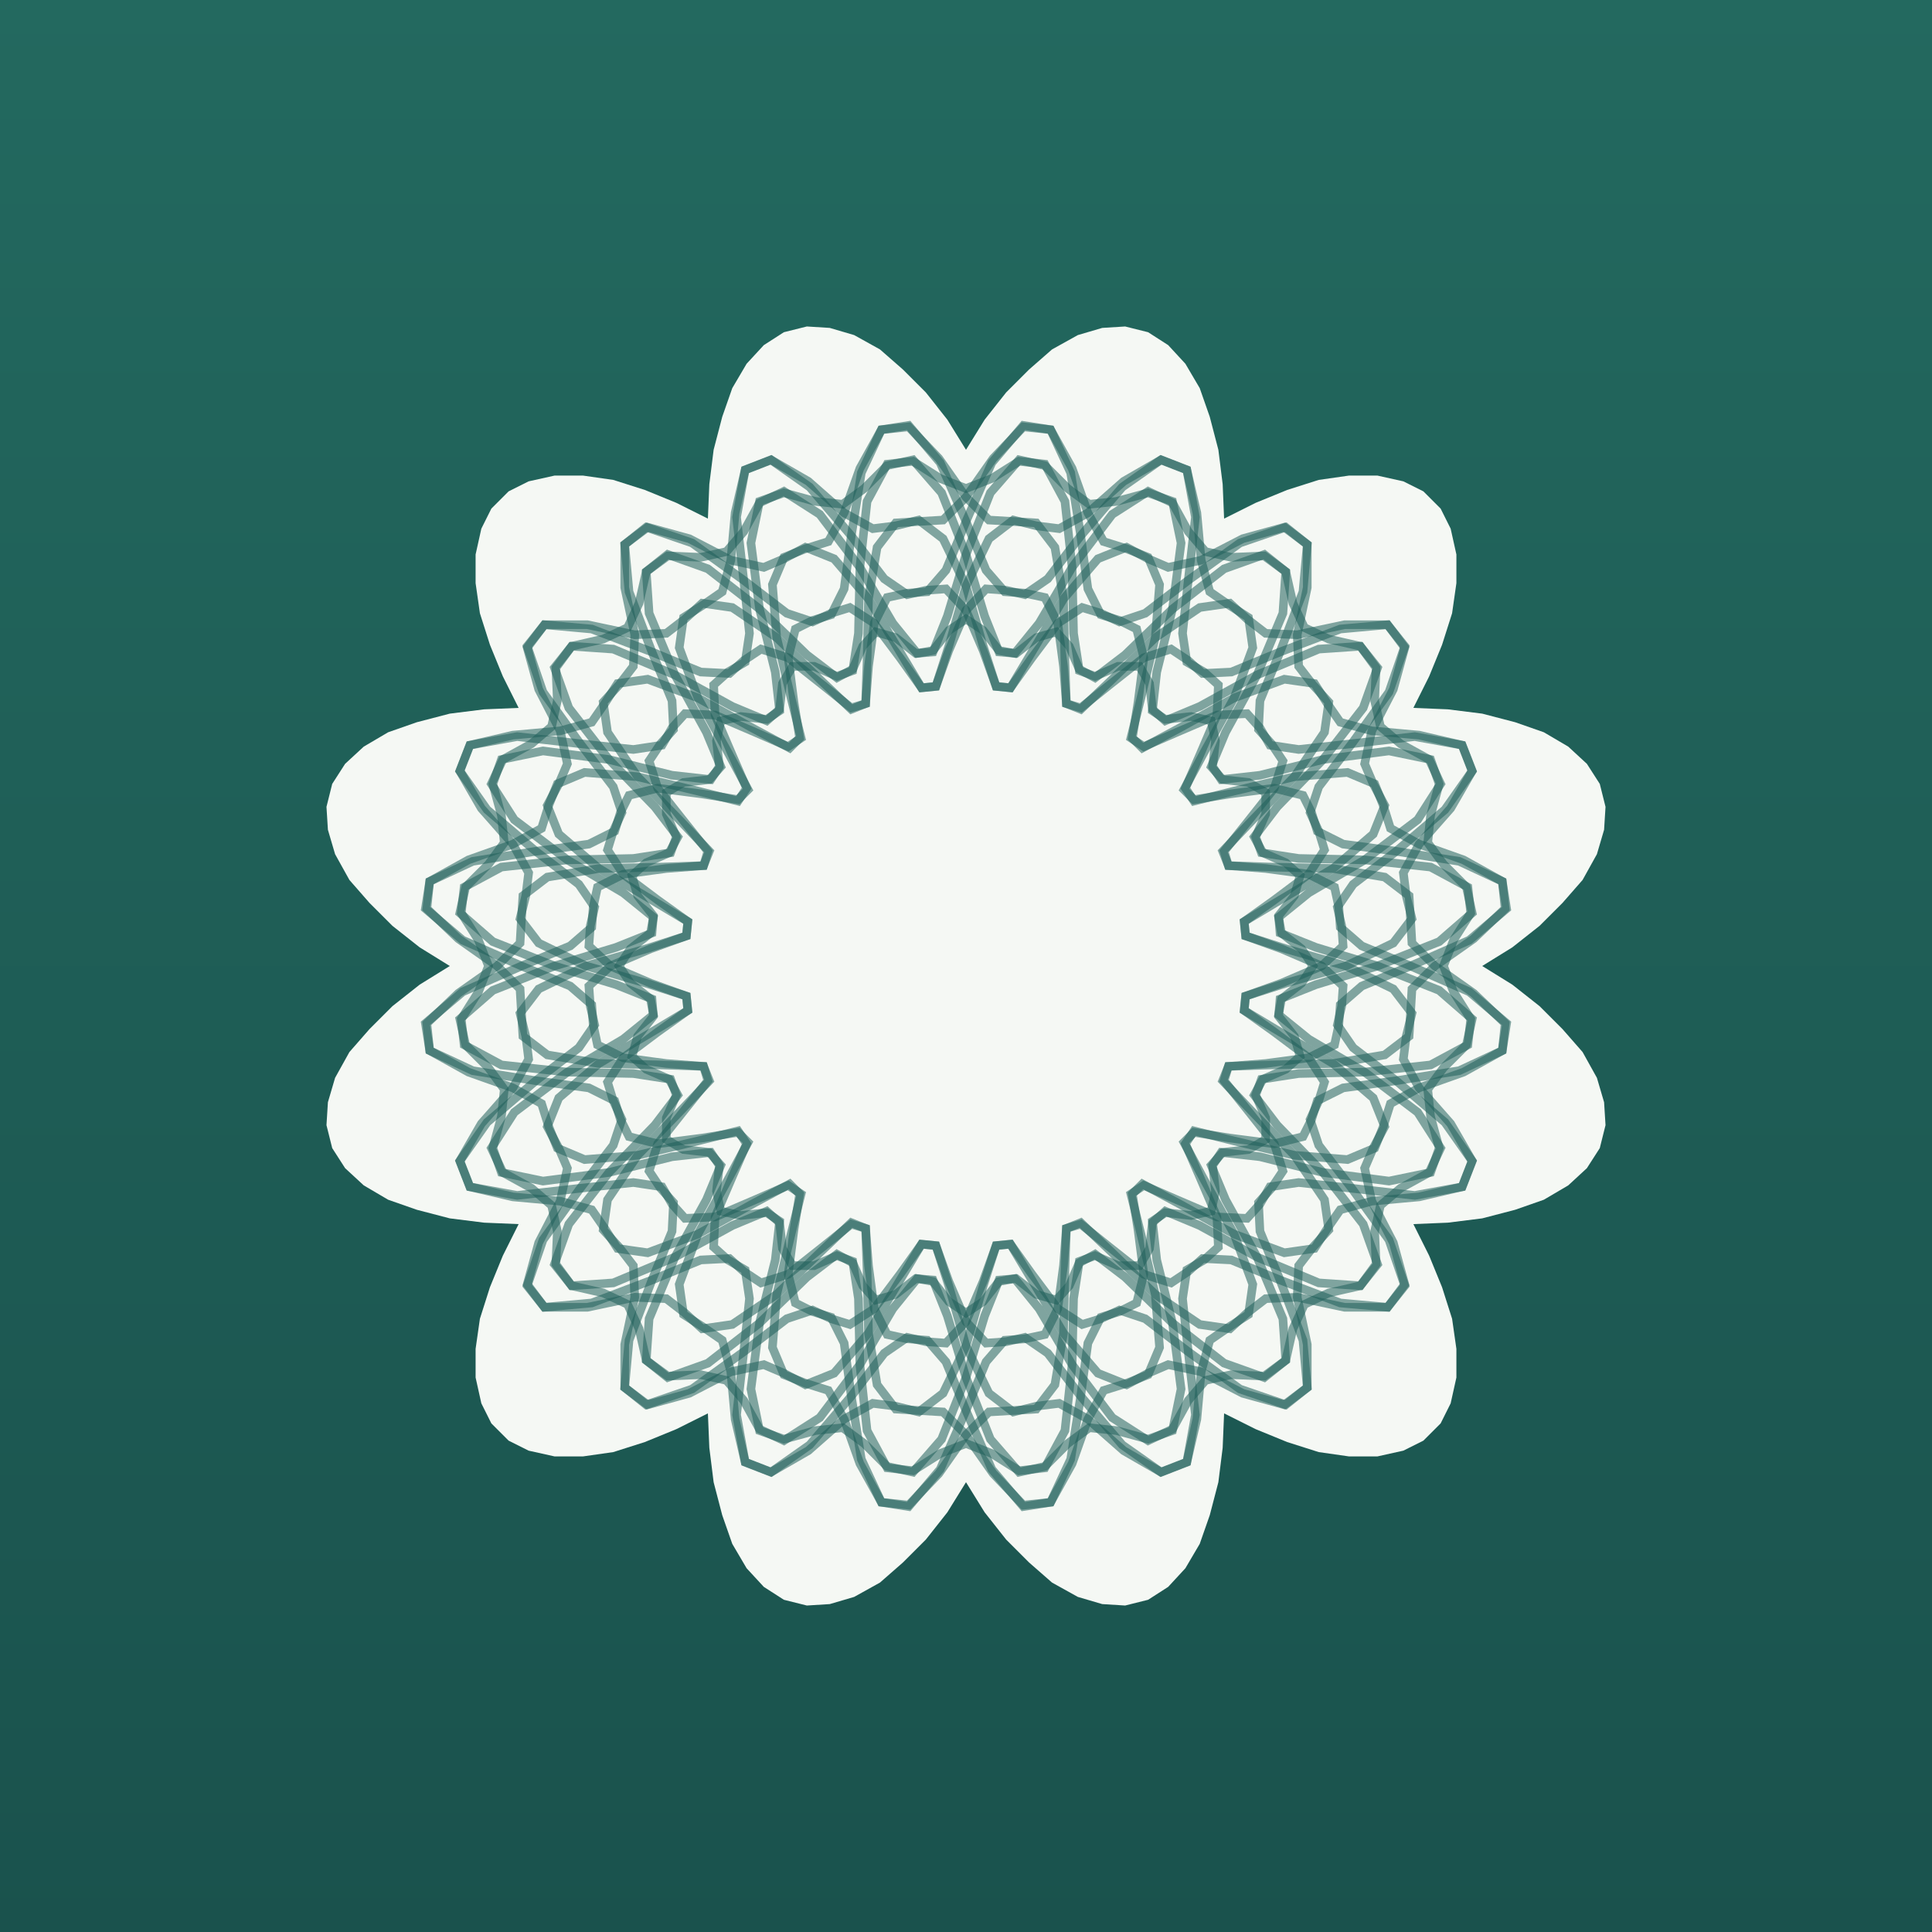
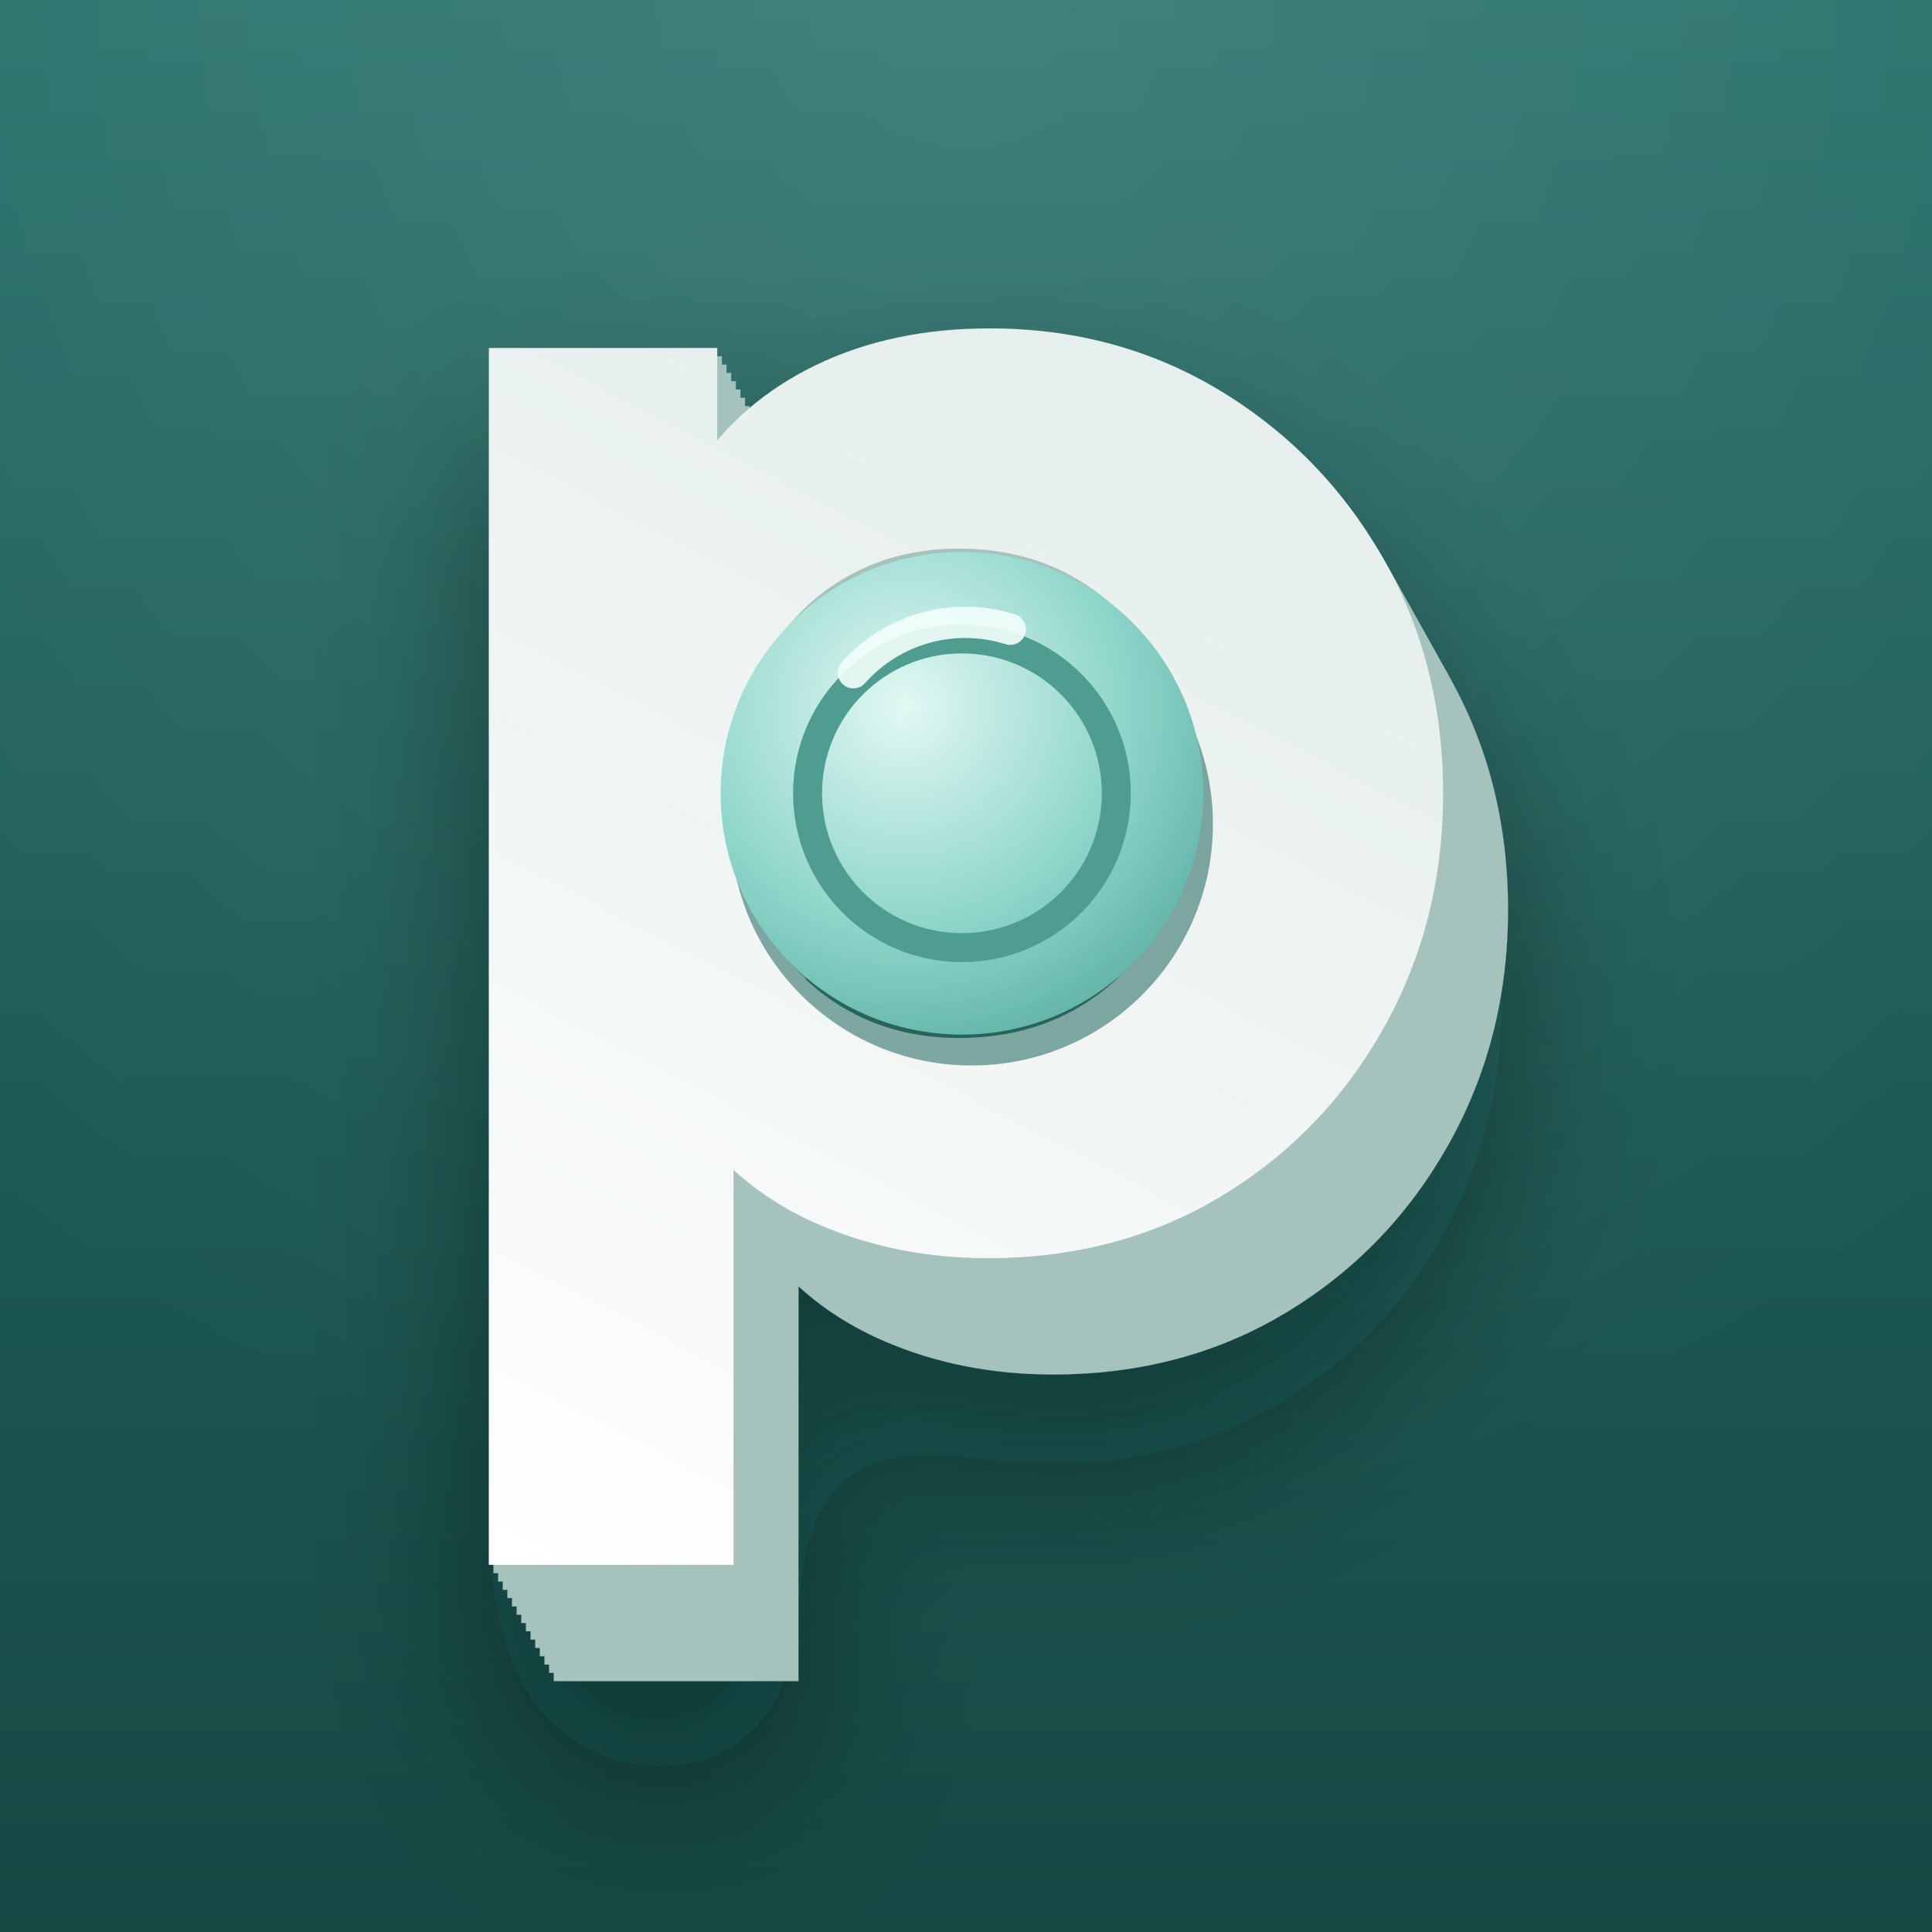
- <svg xmlns="http://www.w3.org/2000/svg" viewBox="0 0 512 512">
+ <svg xmlns="http://www.w3.org/2000/svg" viewBox="0 0 100 100">
  <defs>
-     <linearGradient id="g" x1="0" y1="0" x2="0" y2="1">
-       <stop offset="0" stop-color="#23695f" />
-       <stop offset="1" stop-color="#1a524d" />
+     <linearGradient id="bg" x1="0" y1="0" x2="0" y2="1">
+       <stop offset="0" stop-color="#27716a" />
+       <stop offset="1" stop-color="#164844" />
    </linearGradient>
+     <linearGradient id="pf" x1="0" y1="0" x2="0.4" y2="1">
+       <stop offset="0" stop-color="#ffffff" />
+       <stop offset="1" stop-color="#e6efed" />
+     </linearGradient>
+     <radialGradient id="cf" cx="0.38" cy="0.32" r="0.75">
+       <stop offset="0" stop-color="#e2f8f3" />
+       <stop offset="0.6" stop-color="#8fd6cb" />
+       <stop offset="1" stop-color="#5fb2a5" />
+     </radialGradient>
+     <radialGradient id="hi" cx="0.5" cy="0" r="0.8">
+       <stop offset="0" stop-color="#fff" stop-opacity=".12" />
+       <stop offset="1" stop-color="#fff" stop-opacity="0" />
+     </radialGradient>
+     <filter id="sh" x="-30%" y="-30%" width="160%" height="160%">
+       <feDropShadow dx="0" dy="5" stdDeviation="4.5" flood-color="#04201d" flood-opacity=".42" />
+     </filter>
  </defs>
-   <rect width="512" height="512" fill="url(#g)" />
-   <g transform="translate(66 66) scale(3.8)">
-     <path d="M86.0 50.0 L88.1 51.3 L90.0 52.8 L91.6 54.4 L93.0 56.0 L94.0 57.8 L94.5 59.5 L94.6 61.1 L94.2 62.7 L93.3 64.1 L92.0 65.3 L90.3 66.3 L88.3 67.0 L86.0 67.6 L83.6 67.9 L81.2 68.0 L82.3 70.2 L83.2 72.4 L83.9 74.6 L84.2 76.7 L84.2 78.7 L83.8 80.5 L83.1 81.9 L81.9 83.1 L80.5 83.8 L78.7 84.2 L76.7 84.2 L74.6 83.9 L72.4 83.2 L70.2 82.3 L68.0 81.2 L67.9 83.6 L67.6 86.0 L67.0 88.3 L66.3 90.3 L65.3 92.0 L64.1 93.3 L62.7 94.2 L61.1 94.6 L59.5 94.5 L57.8 94.0 L56.0 93.0 L54.4 91.6 L52.8 90.0 L51.3 88.1 L50.0 86.0 L48.7 88.1 L47.2 90.0 L45.6 91.6 L44.0 93.0 L42.2 94.0 L40.5 94.5 L38.9 94.6 L37.3 94.2 L35.9 93.3 L34.7 92.0 L33.7 90.3 L33.0 88.3 L32.4 86.0 L32.1 83.6 L32.0 81.2 L29.8 82.3 L27.6 83.2 L25.4 83.9 L23.3 84.2 L21.3 84.2 L19.5 83.8 L18.1 83.1 L16.9 81.9 L16.2 80.5 L15.8 78.7 L15.8 76.7 L16.1 74.6 L16.8 72.4 L17.7 70.2 L18.8 68.0 L16.4 67.9 L14.0 67.6 L11.7 67.0 L9.7 66.3 L8.0 65.3 L6.7 64.1 L5.8 62.7 L5.4 61.1 L5.5 59.5 L6.0 57.8 L7.0 56.0 L8.4 54.4 L10.0 52.8 L11.9 51.3 L14.0 50.0 L11.9 48.7 L10.0 47.2 L8.4 45.6 L7.0 44.0 L6.0 42.2 L5.5 40.5 L5.4 38.9 L5.8 37.3 L6.7 35.9 L8.0 34.7 L9.7 33.7 L11.7 33.0 L14.0 32.4 L16.4 32.1 L18.8 32.0 L17.7 29.8 L16.8 27.6 L16.1 25.4 L15.8 23.3 L15.8 21.3 L16.2 19.5 L16.9 18.1 L18.1 16.9 L19.5 16.2 L21.3 15.8 L23.3 15.8 L25.4 16.1 L27.6 16.8 L29.8 17.7 L32.0 18.8 L32.1 16.4 L32.4 14.0 L33.0 11.7 L33.7 9.7 L34.7 8.0 L35.9 6.7 L37.3 5.8 L38.9 5.4 L40.5 5.5 L42.2 6.0 L44.0 7.0 L45.6 8.4 L47.2 10.0 L48.7 11.9 L50.0 14.0 L51.3 11.9 L52.8 10.0 L54.4 8.4 L56.0 7.0 L57.8 6.0 L59.5 5.5 L61.1 5.4 L62.7 5.8 L64.1 6.7 L65.3 8.0 L66.3 9.7 L67.0 11.7 L67.6 14.0 L67.9 16.4 L68.0 18.8 L70.2 17.7 L72.4 16.8 L74.6 16.1 L76.7 15.8 L78.7 15.8 L80.5 16.2 L81.9 16.9 L83.1 18.1 L83.8 19.5 L84.2 21.3 L84.2 23.3 L83.9 25.4 L83.2 27.6 L82.3 29.8 L81.2 32.0 L83.6 32.1 L86.0 32.4 L88.3 33.0 L90.3 33.7 L92.0 34.7 L93.3 35.9 L94.2 37.3 L94.6 38.9 L94.5 40.5 L94.0 42.2 L93.0 44.0 L91.6 45.6 L90.0 47.2 L88.1 48.7 L86.0 50.0Z" fill="#f5f8f4" />
-     <g fill="none" stroke="#1f5f5a" stroke-opacity="0.55" stroke-width="0.6">
-       <path d="M78.7 50.0 L83.0 51.7 L85.3 53.7 L84.9 55.5 L83.3 57.1 L82.2 58.6 L82.4 60.5 L83.0 62.7 L82.4 64.4 L79.5 65.0 L74.9 64.4 L70.5 63.3 L67.8 63.0 L67.2 63.9 L67.4 65.7 L67.1 67.1 L65.7 67.4 L63.9 67.2 L63.0 67.8 L63.3 70.5 L64.4 74.9 L65.0 79.5 L64.4 82.4 L62.7 83.0 L60.5 82.4 L58.6 82.2 L57.1 83.3 L55.5 84.9 L53.7 85.3 L51.7 83.0 L50.0 78.7 L48.7 74.4 L47.7 71.9 L46.5 71.8 L45.1 72.9 L43.7 73.3 L42.8 72.3 L42.1 70.7 L41.0 70.1 L38.9 71.7 L35.6 74.9 L32.0 77.7 L29.2 78.7 L27.7 77.5 L27.2 75.3 L26.4 73.6 L24.7 72.8 L22.5 72.3 L21.3 70.8 L22.3 68.0 L25.1 64.4 L28.3 61.1 L29.9 59.0 L29.3 57.9 L27.7 57.2 L26.7 56.3 L27.1 54.9 L28.2 53.5 L28.1 52.3 L25.6 51.3 L21.3 50.0 L17.0 48.3 L14.7 46.3 L15.1 44.5 L16.7 42.9 L17.8 41.4 L17.6 39.5 L17.0 37.3 L17.6 35.6 L20.5 35.0 L25.1 35.6 L29.5 36.7 L32.2 37.0 L32.8 36.1 L32.6 34.3 L32.9 32.9 L34.3 32.6 L36.1 32.8 L37.0 32.2 L36.7 29.5 L35.6 25.1 L35.0 20.5 L35.6 17.6 L37.3 17.0 L39.5 17.6 L41.4 17.8 L42.9 16.7 L44.5 15.1 L46.3 14.7 L48.3 17.0 L50.0 21.3 L51.3 25.6 L52.3 28.1 L53.5 28.2 L54.9 27.1 L56.3 26.7 L57.2 27.7 L57.9 29.3 L59.0 29.9 L61.1 28.3 L64.4 25.1 L68.0 22.3 L70.8 21.3 L72.3 22.5 L72.8 24.7 L73.6 26.4 L75.3 27.2 L77.5 27.7 L78.7 29.2 L77.7 32.0 L74.9 35.6 L71.7 38.9 L70.1 41.0 L70.7 42.1 L72.3 42.8 L73.3 43.7 L72.9 45.1 L71.8 46.5 L71.9 47.7 L74.4 48.7 L78.7 50.0Z" />
-       <path d="M81.0 50.0 L85.1 51.8 L87.7 54.0 L87.4 55.9 L84.7 57.4 L81.6 58.5 L79.6 59.6 L79.1 61.2 L78.5 62.7 L76.6 63.5 L72.9 63.2 L68.7 62.2 L65.9 61.5 L65.3 62.4 L66.3 64.7 L67.5 67.5 L67.6 69.6 L66.6 70.5 L65.4 71.2 L65.1 73.2 L65.5 76.9 L66.0 81.3 L65.4 84.6 L63.6 85.3 L61.0 83.8 L58.5 81.6 L56.5 80.5 L54.9 80.7 L53.3 81.1 L51.6 79.8 L50.0 76.5 L48.8 72.3 L47.9 69.5 L46.9 69.4 L45.4 71.5 L43.6 73.9 L41.9 75.0 L40.6 74.6 L39.3 74.0 L37.5 74.6 L34.5 76.9 L30.9 79.5 L27.7 80.6 L26.2 79.4 L26.2 76.4 L26.9 73.1 L26.8 70.9 L25.8 69.6 L24.7 68.4 L25.0 66.3 L27.1 63.2 L30.1 60.1 L32.1 58.0 L31.7 57.0 L29.1 56.8 L26.1 56.4 L24.3 55.5 L24.0 54.1 L23.9 52.7 L22.4 51.4 L19.0 50.0 L14.9 48.2 L12.3 46.0 L12.6 44.1 L15.3 42.6 L18.4 41.5 L20.4 40.4 L20.9 38.8 L21.5 37.3 L23.4 36.5 L27.1 36.8 L31.3 37.8 L34.1 38.5 L34.7 37.6 L33.7 35.3 L32.5 32.5 L32.4 30.4 L33.4 29.5 L34.6 28.8 L34.9 26.8 L34.5 23.1 L34.0 18.7 L34.6 15.4 L36.4 14.7 L39.0 16.2 L41.5 18.4 L43.5 19.5 L45.1 19.3 L46.7 18.9 L48.4 20.2 L50.0 23.5 L51.2 27.7 L52.1 30.5 L53.1 30.6 L54.6 28.5 L56.4 26.1 L58.1 25.0 L59.4 25.4 L60.7 26.0 L62.5 25.4 L65.5 23.1 L69.1 20.5 L72.3 19.4 L73.8 20.6 L73.8 23.6 L73.1 26.9 L73.2 29.1 L74.2 30.4 L75.3 31.6 L75.0 33.7 L72.9 36.8 L69.9 39.9 L67.9 42.0 L68.3 43.0 L70.9 43.2 L73.9 43.6 L75.7 44.5 L76.0 45.9 L76.1 47.3 L77.6 48.6 L81.0 50.0Z" />
-       <path d="M82.7 50.0 L85.4 51.9 L87.6 54.0 L87.4 55.9 L84.4 57.3 L80.0 58.0 L76.3 58.5 L74.5 59.4 L74.1 60.7 L73.5 61.9 L71.5 62.4 L68.4 62.0 L65.9 61.6 L65.2 62.3 L66.6 64.9 L68.7 68.7 L70.0 72.2 L69.7 74.3 L68.3 75.2 L67.0 76.1 L66.4 78.3 L66.1 81.6 L65.4 84.6 L63.6 85.3 L60.9 83.4 L58.0 80.0 L55.7 77.0 L54.1 75.9 L52.8 76.2 L51.4 76.3 L50.0 74.8 L48.8 72.0 L47.9 69.5 L46.9 69.4 L45.4 71.9 L43.2 75.6 L40.8 78.4 L38.8 79.2 L37.3 78.4 L35.9 77.8 L33.6 78.3 L30.7 79.8 L27.8 80.6 L26.2 79.4 L26.5 76.1 L28.1 71.9 L29.5 68.5 L29.6 66.5 L28.7 65.5 L27.9 64.3 L28.5 62.4 L30.4 60.0 L32.0 58.0 L31.7 57.0 L28.8 56.9 L24.4 56.8 L20.8 56.2 L19.1 54.9 L19.0 53.3 L18.9 51.6 L17.3 50.0 L14.6 48.1 L12.4 46.0 L12.6 44.1 L15.6 42.7 L20.0 42.0 L23.7 41.5 L25.5 40.6 L25.9 39.3 L26.5 38.1 L28.5 37.6 L31.6 38.0 L34.1 38.4 L34.8 37.7 L33.4 35.1 L31.3 31.3 L30.0 27.8 L30.3 25.7 L31.7 24.8 L33.0 23.9 L33.6 21.7 L33.9 18.4 L34.6 15.4 L36.4 14.7 L39.1 16.6 L42.0 20.0 L44.3 23.0 L45.9 24.1 L47.2 23.8 L48.6 23.7 L50.0 25.2 L51.2 28.0 L52.1 30.5 L53.1 30.6 L54.6 28.1 L56.8 24.4 L59.2 21.6 L61.2 20.8 L62.7 21.6 L64.1 22.2 L66.4 21.7 L69.3 20.2 L72.2 19.4 L73.8 20.6 L73.5 23.9 L71.9 28.1 L70.5 31.5 L70.4 33.5 L71.3 34.5 L72.1 35.7 L71.5 37.6 L69.6 40.0 L68.0 42.0 L68.3 43.0 L71.2 43.1 L75.6 43.2 L79.2 43.8 L80.9 45.1 L81.0 46.7 L81.1 48.4 L82.7 50.0Z" />
-       <path d="M83.3 50.0 L84.0 51.8 L85.2 53.7 L85.0 55.5 L82.4 56.9 L77.8 57.4 L73.2 57.5 L70.6 57.9 L70.2 59.0 L70.9 60.6 L70.9 62.1 L69.7 62.8 L67.9 63.0 L67.1 63.9 L68.1 66.3 L70.3 70.3 L72.1 74.6 L72.3 77.5 L70.8 78.6 L68.5 78.5 L66.7 78.9 L65.5 80.3 L64.4 82.3 L62.7 83.1 L60.2 81.5 L57.4 77.8 L55.1 73.9 L53.4 71.8 L52.3 72.0 L51.2 73.4 L50.0 74.2 L48.8 73.4 L47.7 72.0 L46.6 71.8 L44.9 73.9 L42.6 77.8 L39.8 81.5 L37.3 83.1 L35.6 82.3 L34.5 80.3 L33.3 78.9 L31.5 78.5 L29.2 78.6 L27.7 77.5 L27.9 74.6 L29.7 70.3 L31.9 66.3 L32.9 63.9 L32.1 63.0 L30.3 62.8 L29.1 62.1 L29.1 60.6 L29.8 59.0 L29.4 57.9 L26.8 57.5 L22.2 57.4 L17.6 56.9 L15.0 55.5 L14.8 53.7 L16.0 51.8 L16.7 50.0 L16.0 48.2 L14.8 46.3 L15.0 44.5 L17.6 43.1 L22.2 42.6 L26.8 42.5 L29.4 42.1 L29.8 41.0 L29.1 39.4 L29.1 37.9 L30.3 37.2 L32.1 37.0 L32.9 36.1 L31.9 33.7 L29.7 29.7 L27.9 25.4 L27.7 22.5 L29.2 21.4 L31.5 21.5 L33.3 21.1 L34.5 19.7 L35.6 17.7 L37.3 16.9 L39.8 18.5 L42.6 22.2 L44.9 26.1 L46.6 28.2 L47.7 28.0 L48.8 26.6 L50.0 25.8 L51.2 26.6 L52.3 28.0 L53.4 28.2 L55.1 26.1 L57.4 22.2 L60.2 18.5 L62.7 16.9 L64.4 17.7 L65.5 19.7 L66.7 21.1 L68.5 21.5 L70.8 21.4 L72.3 22.5 L72.1 25.4 L70.3 29.7 L68.1 33.7 L67.1 36.1 L67.9 37.0 L69.7 37.2 L70.9 37.9 L70.9 39.4 L70.2 41.0 L70.6 42.1 L73.2 42.5 L77.8 42.6 L82.4 43.1 L85.0 44.5 L85.2 46.3 L84.0 48.2 L83.3 50.0Z" />
-       <path d="M82.7 50.0 L81.1 51.6 L81.0 53.3 L80.9 54.9 L79.2 56.2 L75.6 56.8 L71.2 56.9 L68.3 57.0 L68.0 58.0 L69.6 60.0 L71.5 62.4 L72.1 64.3 L71.3 65.5 L70.4 66.5 L70.5 68.5 L71.9 71.9 L73.5 76.1 L73.8 79.4 L72.2 80.6 L69.3 79.8 L66.4 78.3 L64.1 77.8 L62.7 78.4 L61.2 79.2 L59.2 78.4 L56.8 75.6 L54.6 71.9 L53.1 69.4 L52.1 69.5 L51.2 72.0 L50.0 74.8 L48.6 76.3 L47.2 76.2 L45.9 75.9 L44.3 77.0 L42.0 80.0 L39.1 83.4 L36.4 85.3 L34.6 84.6 L33.9 81.6 L33.6 78.3 L33.0 76.1 L31.7 75.2 L30.3 74.3 L30.0 72.2 L31.3 68.7 L33.4 64.9 L34.8 62.3 L34.1 61.6 L31.6 62.0 L28.5 62.4 L26.5 61.9 L25.9 60.7 L25.5 59.4 L23.7 58.5 L20.0 58.0 L15.6 57.3 L12.6 55.9 L12.4 54.0 L14.6 51.9 L17.3 50.0 L18.9 48.4 L19.0 46.7 L19.1 45.1 L20.8 43.8 L24.4 43.2 L28.8 43.1 L31.7 43.0 L32.0 42.0 L30.4 40.0 L28.5 37.6 L27.9 35.7 L28.7 34.5 L29.6 33.5 L29.5 31.5 L28.1 28.1 L26.5 23.9 L26.2 20.6 L27.8 19.4 L30.7 20.2 L33.6 21.7 L35.9 22.2 L37.3 21.6 L38.8 20.8 L40.8 21.6 L43.2 24.4 L45.4 28.1 L46.9 30.6 L47.9 30.5 L48.8 28.0 L50.0 25.2 L51.4 23.7 L52.8 23.8 L54.1 24.1 L55.7 23.0 L58.0 20.0 L60.9 16.6 L63.6 14.7 L65.4 15.4 L66.1 18.4 L66.4 21.7 L67.0 23.9 L68.3 24.8 L69.7 25.7 L70.0 27.8 L68.7 31.3 L66.6 35.1 L65.2 37.7 L65.9 38.4 L68.4 38.0 L71.5 37.6 L73.5 38.1 L74.1 39.3 L74.5 40.6 L76.3 41.5 L80.0 42.0 L84.4 42.7 L87.4 44.1 L87.6 46.0 L85.4 48.1 L82.7 50.0Z" />
-       <path d="M81.0 50.0 L77.6 51.4 L76.1 52.7 L76.0 54.1 L75.7 55.5 L73.9 56.4 L70.9 56.8 L68.3 57.0 L67.9 58.0 L69.9 60.1 L72.9 63.2 L75.0 66.3 L75.3 68.4 L74.2 69.6 L73.2 70.9 L73.1 73.1 L73.8 76.4 L73.8 79.4 L72.3 80.6 L69.1 79.5 L65.5 76.9 L62.5 74.6 L60.7 74.0 L59.4 74.6 L58.1 75.0 L56.4 73.9 L54.6 71.5 L53.1 69.4 L52.1 69.5 L51.2 72.3 L50.0 76.5 L48.4 79.8 L46.7 81.1 L45.1 80.7 L43.5 80.5 L41.5 81.6 L39.0 83.8 L36.4 85.3 L34.6 84.6 L34.0 81.3 L34.5 76.9 L34.9 73.2 L34.6 71.2 L33.4 70.5 L32.4 69.6 L32.5 67.5 L33.7 64.7 L34.7 62.4 L34.1 61.5 L31.3 62.2 L27.1 63.2 L23.4 63.5 L21.5 62.7 L20.9 61.2 L20.4 59.6 L18.4 58.5 L15.3 57.4 L12.6 55.9 L12.3 54.0 L14.9 51.8 L19.0 50.0 L22.4 48.6 L23.9 47.3 L24.0 45.9 L24.3 44.5 L26.1 43.6 L29.1 43.2 L31.7 43.0 L32.1 42.0 L30.1 39.9 L27.1 36.8 L25.0 33.7 L24.7 31.6 L25.8 30.4 L26.8 29.1 L26.9 26.9 L26.2 23.6 L26.2 20.6 L27.7 19.4 L30.9 20.5 L34.5 23.1 L37.5 25.4 L39.3 26.0 L40.6 25.4 L41.9 25.0 L43.6 26.1 L45.4 28.5 L46.9 30.6 L47.9 30.5 L48.8 27.7 L50.0 23.5 L51.6 20.2 L53.3 18.9 L54.9 19.3 L56.5 19.5 L58.5 18.4 L61.0 16.2 L63.6 14.7 L65.4 15.4 L66.0 18.7 L65.5 23.1 L65.1 26.8 L65.4 28.8 L66.6 29.5 L67.6 30.4 L67.5 32.5 L66.3 35.3 L65.3 37.6 L65.9 38.5 L68.7 37.8 L72.9 36.8 L76.6 36.5 L78.5 37.3 L79.1 38.8 L79.6 40.4 L81.6 41.5 L84.7 42.6 L87.4 44.1 L87.7 46.0 L85.1 48.2 L81.0 50.0Z" />
-       <path d="M78.7 50.0 L74.4 51.3 L71.9 52.3 L71.8 53.5 L72.9 54.9 L73.3 56.3 L72.3 57.2 L70.7 57.9 L70.1 59.0 L71.7 61.1 L74.9 64.4 L77.7 68.0 L78.7 70.8 L77.5 72.3 L75.3 72.8 L73.6 73.6 L72.8 75.3 L72.3 77.5 L70.8 78.7 L68.0 77.7 L64.4 74.9 L61.1 71.7 L59.0 70.1 L57.9 70.7 L57.2 72.3 L56.3 73.3 L54.9 72.9 L53.5 71.8 L52.3 71.9 L51.3 74.4 L50.0 78.7 L48.3 83.0 L46.3 85.3 L44.5 84.9 L42.9 83.3 L41.4 82.2 L39.5 82.4 L37.3 83.0 L35.6 82.4 L35.0 79.5 L35.6 74.9 L36.7 70.5 L37.0 67.8 L36.1 67.2 L34.3 67.4 L32.9 67.1 L32.6 65.7 L32.8 63.9 L32.2 63.0 L29.5 63.3 L25.1 64.4 L20.5 65.0 L17.6 64.4 L17.0 62.7 L17.6 60.5 L17.8 58.6 L16.7 57.1 L15.1 55.5 L14.7 53.7 L17.0 51.7 L21.3 50.0 L25.6 48.7 L28.1 47.7 L28.2 46.5 L27.1 45.1 L26.7 43.7 L27.7 42.8 L29.3 42.1 L29.9 41.0 L28.3 38.9 L25.1 35.6 L22.3 32.0 L21.3 29.2 L22.5 27.7 L24.7 27.2 L26.4 26.4 L27.2 24.7 L27.7 22.5 L29.2 21.3 L32.0 22.3 L35.6 25.1 L38.9 28.3 L41.0 29.9 L42.1 29.3 L42.8 27.7 L43.7 26.7 L45.1 27.1 L46.5 28.2 L47.7 28.1 L48.7 25.6 L50.0 21.3 L51.7 17.0 L53.7 14.7 L55.5 15.1 L57.1 16.7 L58.6 17.8 L60.5 17.6 L62.7 17.0 L64.4 17.6 L65.0 20.5 L64.4 25.1 L63.3 29.5 L63.0 32.2 L63.9 32.8 L65.7 32.6 L67.1 32.9 L67.4 34.3 L67.2 36.1 L67.8 37.0 L70.5 36.7 L74.9 35.6 L79.5 35.0 L82.4 35.6 L83.0 37.3 L82.4 39.5 L82.2 41.4 L83.3 42.9 L84.9 44.5 L85.3 46.3 L83.0 48.3 L78.7 50.0Z" />
-       <path d="M76.5 50.0 L72.3 51.2 L69.5 52.1 L69.4 53.1 L71.5 54.6 L73.9 56.4 L75.0 58.1 L74.6 59.4 L74.0 60.7 L74.6 62.5 L76.9 65.5 L79.5 69.1 L80.6 72.3 L79.4 73.8 L76.4 73.8 L73.1 73.1 L70.9 73.2 L69.6 74.2 L68.4 75.3 L66.3 75.0 L63.2 72.9 L60.1 69.9 L58.0 67.9 L57.0 68.3 L56.8 70.9 L56.4 73.9 L55.5 75.7 L54.1 76.0 L52.7 76.1 L51.4 77.6 L50.0 81.0 L48.2 85.1 L46.0 87.7 L44.1 87.4 L42.6 84.7 L41.5 81.6 L40.4 79.6 L38.8 79.1 L37.3 78.5 L36.5 76.6 L36.8 72.9 L37.8 68.7 L38.5 65.9 L37.6 65.3 L35.3 66.3 L32.5 67.5 L30.4 67.6 L29.5 66.6 L28.8 65.4 L26.8 65.1 L23.1 65.5 L18.7 66.0 L15.4 65.4 L14.7 63.6 L16.2 61.0 L18.4 58.5 L19.5 56.5 L19.3 54.9 L18.9 53.3 L20.2 51.6 L23.5 50.0 L27.7 48.8 L30.5 47.9 L30.6 46.9 L28.5 45.4 L26.1 43.6 L25.0 41.9 L25.4 40.6 L26.0 39.3 L25.4 37.5 L23.1 34.5 L20.5 30.9 L19.4 27.7 L20.6 26.2 L23.6 26.2 L26.9 26.9 L29.1 26.8 L30.4 25.8 L31.6 24.7 L33.7 25.0 L36.8 27.1 L39.9 30.1 L42.0 32.1 L43.0 31.7 L43.2 29.1 L43.6 26.1 L44.5 24.3 L45.9 24.0 L47.3 23.9 L48.6 22.4 L50.0 19.0 L51.8 14.9 L54.0 12.3 L55.9 12.6 L57.4 15.3 L58.5 18.4 L59.6 20.4 L61.2 20.9 L62.7 21.5 L63.5 23.4 L63.2 27.1 L62.2 31.3 L61.5 34.1 L62.4 34.7 L64.7 33.7 L67.5 32.5 L69.6 32.4 L70.5 33.4 L71.2 34.6 L73.2 34.9 L76.9 34.5 L81.3 34.0 L84.6 34.6 L85.3 36.4 L83.8 39.0 L81.6 41.5 L80.5 43.5 L80.7 45.1 L81.1 46.7 L79.8 48.4 L76.5 50.0Z" />
-       <path d="M74.8 50.0 L72.0 51.2 L69.5 52.1 L69.4 53.1 L71.9 54.6 L75.6 56.8 L78.4 59.2 L79.2 61.2 L78.4 62.7 L77.8 64.1 L78.3 66.4 L79.8 69.3 L80.6 72.2 L79.4 73.8 L76.1 73.5 L71.9 71.9 L68.5 70.5 L66.5 70.4 L65.5 71.3 L64.3 72.1 L62.4 71.5 L60.0 69.6 L58.0 68.0 L57.0 68.3 L56.9 71.2 L56.8 75.6 L56.2 79.2 L54.9 80.9 L53.3 81.0 L51.6 81.1 L50.0 82.7 L48.1 85.4 L46.0 87.6 L44.1 87.4 L42.7 84.4 L42.0 80.0 L41.5 76.3 L40.6 74.5 L39.3 74.1 L38.1 73.5 L37.6 71.5 L38.0 68.4 L38.4 65.9 L37.7 65.2 L35.1 66.6 L31.3 68.7 L27.8 70.0 L25.7 69.7 L24.8 68.3 L23.9 67.0 L21.7 66.4 L18.4 66.1 L15.4 65.4 L14.7 63.6 L16.6 60.9 L20.0 58.0 L23.0 55.7 L24.1 54.1 L23.8 52.8 L23.7 51.4 L25.2 50.0 L28.0 48.8 L30.5 47.9 L30.6 46.9 L28.1 45.4 L24.4 43.2 L21.6 40.8 L20.8 38.8 L21.6 37.3 L22.2 35.9 L21.7 33.6 L20.2 30.7 L19.4 27.8 L20.6 26.2 L23.9 26.5 L28.1 28.1 L31.5 29.5 L33.5 29.6 L34.5 28.7 L35.7 27.9 L37.6 28.5 L40.0 30.4 L42.0 32.0 L43.0 31.7 L43.1 28.8 L43.2 24.4 L43.8 20.8 L45.1 19.1 L46.7 19.0 L48.4 18.9 L50.0 17.3 L51.9 14.6 L54.0 12.4 L55.9 12.6 L57.3 15.6 L58.0 20.0 L58.5 23.7 L59.4 25.5 L60.7 25.9 L61.9 26.5 L62.4 28.5 L62.0 31.6 L61.6 34.1 L62.3 34.8 L64.9 33.4 L68.7 31.3 L72.2 30.0 L74.3 30.3 L75.2 31.7 L76.1 33.0 L78.3 33.6 L81.6 33.9 L84.6 34.6 L85.3 36.4 L83.4 39.1 L80.0 42.0 L77.0 44.3 L75.9 45.9 L76.2 47.2 L76.3 48.6 L74.8 50.0Z" />
-       <path d="M74.2 50.0 L73.4 51.2 L72.0 52.3 L71.8 53.4 L73.9 55.1 L77.8 57.4 L81.5 60.2 L83.1 62.7 L82.3 64.4 L80.3 65.5 L78.9 66.7 L78.5 68.5 L78.6 70.8 L77.5 72.3 L74.6 72.1 L70.3 70.3 L66.3 68.1 L63.9 67.1 L63.0 67.9 L62.8 69.7 L62.1 70.9 L60.6 70.9 L59.0 70.2 L57.9 70.6 L57.5 73.2 L57.4 77.8 L56.9 82.4 L55.5 85.0 L53.7 85.2 L51.8 84.0 L50.0 83.3 L48.2 84.0 L46.3 85.2 L44.5 85.0 L43.1 82.4 L42.6 77.8 L42.5 73.2 L42.1 70.6 L41.0 70.2 L39.4 70.9 L37.9 70.9 L37.2 69.7 L37.0 67.9 L36.1 67.1 L33.7 68.1 L29.7 70.3 L25.4 72.1 L22.5 72.3 L21.4 70.8 L21.5 68.5 L21.1 66.7 L19.7 65.5 L17.7 64.4 L16.9 62.7 L18.5 60.2 L22.2 57.4 L26.1 55.1 L28.2 53.4 L28.0 52.3 L26.6 51.2 L25.8 50.0 L26.6 48.8 L28.0 47.7 L28.2 46.6 L26.1 44.9 L22.2 42.6 L18.5 39.8 L16.9 37.3 L17.7 35.6 L19.7 34.5 L21.1 33.3 L21.5 31.5 L21.4 29.2 L22.5 27.7 L25.4 27.9 L29.7 29.7 L33.7 31.9 L36.1 32.9 L37.0 32.1 L37.2 30.3 L37.9 29.1 L39.4 29.1 L41.0 29.8 L42.1 29.4 L42.5 26.8 L42.6 22.2 L43.1 17.6 L44.5 15.0 L46.3 14.8 L48.2 16.0 L50.0 16.7 L51.8 16.0 L53.7 14.8 L55.5 15.0 L56.9 17.6 L57.4 22.2 L57.5 26.8 L57.9 29.4 L59.0 29.8 L60.6 29.1 L62.1 29.1 L62.8 30.3 L63.0 32.1 L63.9 32.9 L66.3 31.9 L70.3 29.7 L74.6 27.9 L77.5 27.7 L78.6 29.2 L78.5 31.5 L78.9 33.3 L80.3 34.5 L82.3 35.6 L83.1 37.3 L81.5 39.8 L77.8 42.6 L73.9 44.9 L71.8 46.6 L72.0 47.7 L73.4 48.8 L74.2 50.0Z" />
-       <path d="M74.8 50.0 L76.3 51.4 L76.2 52.8 L75.9 54.1 L77.0 55.7 L80.0 58.0 L83.4 60.9 L85.3 63.6 L84.6 65.4 L81.6 66.1 L78.3 66.4 L76.1 67.0 L75.2 68.3 L74.3 69.7 L72.2 70.0 L68.7 68.7 L64.9 66.6 L62.3 65.2 L61.6 65.9 L62.0 68.4 L62.4 71.5 L61.9 73.5 L60.7 74.1 L59.4 74.5 L58.5 76.3 L58.0 80.0 L57.3 84.4 L55.9 87.4 L54.0 87.6 L51.9 85.4 L50.0 82.7 L48.4 81.1 L46.7 81.0 L45.1 80.9 L43.8 79.2 L43.2 75.6 L43.1 71.2 L43.0 68.3 L42.0 68.0 L40.0 69.6 L37.6 71.5 L35.7 72.1 L34.5 71.3 L33.5 70.4 L31.5 70.5 L28.1 71.9 L23.9 73.5 L20.6 73.8 L19.4 72.2 L20.2 69.3 L21.7 66.4 L22.2 64.1 L21.6 62.7 L20.8 61.2 L21.6 59.2 L24.4 56.8 L28.1 54.6 L30.6 53.1 L30.5 52.1 L28.0 51.2 L25.2 50.0 L23.7 48.6 L23.8 47.2 L24.1 45.9 L23.0 44.3 L20.0 42.0 L16.6 39.1 L14.7 36.4 L15.4 34.6 L18.4 33.9 L21.7 33.6 L23.9 33.0 L24.8 31.7 L25.7 30.3 L27.8 30.0 L31.3 31.3 L35.1 33.4 L37.7 34.8 L38.4 34.1 L38.0 31.6 L37.6 28.5 L38.1 26.5 L39.3 25.9 L40.6 25.5 L41.5 23.7 L42.0 20.0 L42.7 15.6 L44.1 12.6 L46.0 12.4 L48.1 14.6 L50.0 17.3 L51.6 18.9 L53.3 19.0 L54.9 19.1 L56.2 20.8 L56.8 24.4 L56.9 28.8 L57.0 31.7 L58.0 32.0 L60.0 30.4 L62.4 28.5 L64.3 27.9 L65.5 28.7 L66.5 29.6 L68.5 29.5 L71.9 28.1 L76.1 26.5 L79.4 26.2 L80.6 27.8 L79.8 30.7 L78.3 33.6 L77.8 35.9 L78.4 37.3 L79.2 38.8 L78.4 40.8 L75.6 43.2 L71.9 45.4 L69.4 46.9 L69.5 47.9 L72.0 48.8 L74.8 50.0Z" />
-       <path d="M76.5 50.0 L79.8 51.6 L81.1 53.3 L80.7 54.9 L80.5 56.5 L81.6 58.5 L83.8 61.0 L85.3 63.6 L84.6 65.4 L81.3 66.0 L76.9 65.5 L73.2 65.1 L71.2 65.4 L70.5 66.6 L69.6 67.6 L67.5 67.5 L64.7 66.3 L62.4 65.3 L61.5 65.9 L62.2 68.7 L63.2 72.9 L63.5 76.6 L62.7 78.5 L61.2 79.1 L59.6 79.6 L58.5 81.6 L57.4 84.7 L55.9 87.4 L54.0 87.7 L51.8 85.1 L50.0 81.0 L48.6 77.6 L47.3 76.1 L45.9 76.0 L44.5 75.7 L43.6 73.9 L43.2 70.9 L43.0 68.3 L42.0 67.9 L39.9 69.9 L36.8 72.9 L33.7 75.0 L31.6 75.3 L30.4 74.2 L29.1 73.2 L26.9 73.1 L23.6 73.8 L20.6 73.8 L19.4 72.3 L20.5 69.1 L23.1 65.5 L25.4 62.5 L26.0 60.7 L25.4 59.4 L25.0 58.1 L26.1 56.4 L28.5 54.6 L30.6 53.1 L30.5 52.1 L27.7 51.2 L23.5 50.0 L20.2 48.4 L18.9 46.7 L19.3 45.1 L19.5 43.5 L18.4 41.5 L16.2 39.0 L14.7 36.4 L15.4 34.6 L18.7 34.0 L23.1 34.5 L26.8 34.9 L28.8 34.6 L29.5 33.4 L30.4 32.4 L32.5 32.5 L35.3 33.7 L37.6 34.7 L38.5 34.1 L37.8 31.3 L36.8 27.1 L36.5 23.4 L37.3 21.5 L38.8 20.9 L40.4 20.4 L41.5 18.4 L42.6 15.3 L44.1 12.6 L46.0 12.3 L48.2 14.9 L50.0 19.0 L51.4 22.4 L52.7 23.9 L54.1 24.0 L55.5 24.3 L56.4 26.1 L56.8 29.1 L57.0 31.7 L58.0 32.1 L60.1 30.1 L63.2 27.1 L66.3 25.0 L68.4 24.7 L69.6 25.8 L70.9 26.8 L73.1 26.9 L76.4 26.2 L79.4 26.2 L80.6 27.7 L79.5 30.9 L76.9 34.5 L74.6 37.5 L74.0 39.3 L74.6 40.6 L75.0 41.9 L73.9 43.6 L71.5 45.4 L69.4 46.9 L69.5 47.9 L72.3 48.8 L76.5 50.0Z" />
-     </g>
+   <rect width="100" height="100" fill="url(#bg)" />
+   <rect width="100" height="100" fill="url(#hi)" />
+   <g filter="url(#sh)">
+     <path transform="translate(24.02 70.13) scale(0.08443 -0.08443)" d="M55 -200V546H195V442L182 472Q209 513 255.5 535.5Q302 558 362 558Q440 558 503.0 520.0Q566 482 603.0 417.5Q640 353 640 273Q640 194 603.5 129.0Q567 64 504.0 26.0Q441 -12 361 -12Q305 -12 257.5 8.5Q210 29 181 69L205 100V-200ZM343 123Q385 123 417.0 142.0Q449 161 467.0 195.0Q485 229 485 273Q485 317 467.0 350.5Q449 384 417.0 403.5Q385 423 343 423Q303 423 271.5 404.0Q240 385 222.5 351.0Q205 317 205 273Q205 229 222.5 195.0Q240 161 271.5 142.0Q303 123 343 123Z" fill="#a6c2bd" />
+     <path transform="translate(23.78 69.70) scale(0.08443 -0.08443)" d="M55 -200V546H195V442L182 472Q209 513 255.5 535.5Q302 558 362 558Q440 558 503.0 520.0Q566 482 603.0 417.5Q640 353 640 273Q640 194 603.5 129.0Q567 64 504.0 26.0Q441 -12 361 -12Q305 -12 257.5 8.5Q210 29 181 69L205 100V-200ZM343 123Q385 123 417.0 142.0Q449 161 467.0 195.0Q485 229 485 273Q485 317 467.0 350.5Q449 384 417.0 403.5Q385 423 343 423Q303 423 271.5 404.0Q240 385 222.5 351.0Q205 317 205 273Q205 229 222.5 195.0Q240 161 271.5 142.0Q303 123 343 123Z" fill="#a6c2bd" />
+     <path transform="translate(23.54 69.27) scale(0.08443 -0.08443)" d="M55 -200V546H195V442L182 472Q209 513 255.5 535.5Q302 558 362 558Q440 558 503.0 520.0Q566 482 603.0 417.5Q640 353 640 273Q640 194 603.5 129.0Q567 64 504.0 26.0Q441 -12 361 -12Q305 -12 257.5 8.5Q210 29 181 69L205 100V-200ZM343 123Q385 123 417.0 142.0Q449 161 467.0 195.0Q485 229 485 273Q485 317 467.0 350.5Q449 384 417.0 403.5Q385 423 343 423Q303 423 271.5 404.0Q240 385 222.5 351.0Q205 317 205 273Q205 229 222.5 195.0Q240 161 271.5 142.0Q303 123 343 123Z" fill="#a6c2bd" />
+     <path transform="translate(23.30 68.84) scale(0.08443 -0.08443)" d="M55 -200V546H195V442L182 472Q209 513 255.5 535.5Q302 558 362 558Q440 558 503.0 520.0Q566 482 603.0 417.5Q640 353 640 273Q640 194 603.5 129.0Q567 64 504.0 26.0Q441 -12 361 -12Q305 -12 257.5 8.5Q210 29 181 69L205 100V-200ZM343 123Q385 123 417.0 142.0Q449 161 467.0 195.0Q485 229 485 273Q485 317 467.0 350.5Q449 384 417.0 403.5Q385 423 343 423Q303 423 271.5 404.0Q240 385 222.5 351.0Q205 317 205 273Q205 229 222.5 195.0Q240 161 271.5 142.0Q303 123 343 123Z" fill="#a6c2bd" />
+     <path transform="translate(23.06 68.41) scale(0.08443 -0.08443)" d="M55 -200V546H195V442L182 472Q209 513 255.5 535.5Q302 558 362 558Q440 558 503.0 520.0Q566 482 603.0 417.5Q640 353 640 273Q640 194 603.5 129.0Q567 64 504.0 26.0Q441 -12 361 -12Q305 -12 257.5 8.5Q210 29 181 69L205 100V-200ZM343 123Q385 123 417.0 142.0Q449 161 467.0 195.0Q485 229 485 273Q485 317 467.0 350.5Q449 384 417.0 403.5Q385 423 343 423Q303 423 271.5 404.0Q240 385 222.5 351.0Q205 317 205 273Q205 229 222.5 195.0Q240 161 271.5 142.0Q303 123 343 123Z" fill="#a6c2bd" />
+     <path transform="translate(22.82 67.98) scale(0.08443 -0.08443)" d="M55 -200V546H195V442L182 472Q209 513 255.5 535.5Q302 558 362 558Q440 558 503.0 520.0Q566 482 603.0 417.5Q640 353 640 273Q640 194 603.5 129.0Q567 64 504.0 26.0Q441 -12 361 -12Q305 -12 257.5 8.5Q210 29 181 69L205 100V-200ZM343 123Q385 123 417.0 142.0Q449 161 467.0 195.0Q485 229 485 273Q485 317 467.0 350.5Q449 384 417.0 403.5Q385 423 343 423Q303 423 271.5 404.0Q240 385 222.5 351.0Q205 317 205 273Q205 229 222.5 195.0Q240 161 271.5 142.0Q303 123 343 123Z" fill="#a6c2bd" />
+     <path transform="translate(22.58 67.55) scale(0.08443 -0.08443)" d="M55 -200V546H195V442L182 472Q209 513 255.5 535.5Q302 558 362 558Q440 558 503.0 520.0Q566 482 603.0 417.5Q640 353 640 273Q640 194 603.5 129.0Q567 64 504.0 26.0Q441 -12 361 -12Q305 -12 257.5 8.5Q210 29 181 69L205 100V-200ZM343 123Q385 123 417.0 142.0Q449 161 467.0 195.0Q485 229 485 273Q485 317 467.0 350.5Q449 384 417.0 403.5Q385 423 343 423Q303 423 271.5 404.0Q240 385 222.5 351.0Q205 317 205 273Q205 229 222.5 195.0Q240 161 271.5 142.0Q303 123 343 123Z" fill="#a6c2bd" />
+     <path transform="translate(22.34 67.12) scale(0.08443 -0.08443)" d="M55 -200V546H195V442L182 472Q209 513 255.5 535.5Q302 558 362 558Q440 558 503.0 520.0Q566 482 603.0 417.5Q640 353 640 273Q640 194 603.5 129.0Q567 64 504.0 26.0Q441 -12 361 -12Q305 -12 257.5 8.5Q210 29 181 69L205 100V-200ZM343 123Q385 123 417.0 142.0Q449 161 467.0 195.0Q485 229 485 273Q485 317 467.0 350.5Q449 384 417.0 403.5Q385 423 343 423Q303 423 271.5 404.0Q240 385 222.5 351.0Q205 317 205 273Q205 229 222.5 195.0Q240 161 271.5 142.0Q303 123 343 123Z" fill="#a6c2bd" />
+     <path transform="translate(22.10 66.69) scale(0.08443 -0.08443)" d="M55 -200V546H195V442L182 472Q209 513 255.5 535.5Q302 558 362 558Q440 558 503.0 520.0Q566 482 603.0 417.5Q640 353 640 273Q640 194 603.5 129.0Q567 64 504.0 26.0Q441 -12 361 -12Q305 -12 257.5 8.5Q210 29 181 69L205 100V-200ZM343 123Q385 123 417.0 142.0Q449 161 467.0 195.0Q485 229 485 273Q485 317 467.0 350.5Q449 384 417.0 403.5Q385 423 343 423Q303 423 271.5 404.0Q240 385 222.5 351.0Q205 317 205 273Q205 229 222.5 195.0Q240 161 271.5 142.0Q303 123 343 123Z" fill="#a6c2bd" />
+     <path transform="translate(21.86 66.26) scale(0.08443 -0.08443)" d="M55 -200V546H195V442L182 472Q209 513 255.5 535.5Q302 558 362 558Q440 558 503.0 520.0Q566 482 603.0 417.5Q640 353 640 273Q640 194 603.5 129.0Q567 64 504.0 26.0Q441 -12 361 -12Q305 -12 257.5 8.5Q210 29 181 69L205 100V-200ZM343 123Q385 123 417.0 142.0Q449 161 467.0 195.0Q485 229 485 273Q485 317 467.0 350.5Q449 384 417.0 403.5Q385 423 343 423Q303 423 271.5 404.0Q240 385 222.5 351.0Q205 317 205 273Q205 229 222.5 195.0Q240 161 271.5 142.0Q303 123 343 123Z" fill="#a6c2bd" />
+     <path transform="translate(21.62 65.83) scale(0.08443 -0.08443)" d="M55 -200V546H195V442L182 472Q209 513 255.5 535.5Q302 558 362 558Q440 558 503.0 520.0Q566 482 603.0 417.5Q640 353 640 273Q640 194 603.5 129.0Q567 64 504.0 26.0Q441 -12 361 -12Q305 -12 257.5 8.5Q210 29 181 69L205 100V-200ZM343 123Q385 123 417.0 142.0Q449 161 467.0 195.0Q485 229 485 273Q485 317 467.0 350.5Q449 384 417.0 403.5Q385 423 343 423Q303 423 271.5 404.0Q240 385 222.5 351.0Q205 317 205 273Q205 229 222.5 195.0Q240 161 271.5 142.0Q303 123 343 123Z" fill="#a6c2bd" />
+     <path transform="translate(21.38 65.40) scale(0.08443 -0.08443)" d="M55 -200V546H195V442L182 472Q209 513 255.5 535.5Q302 558 362 558Q440 558 503.0 520.0Q566 482 603.0 417.5Q640 353 640 273Q640 194 603.5 129.0Q567 64 504.0 26.0Q441 -12 361 -12Q305 -12 257.5 8.5Q210 29 181 69L205 100V-200ZM343 123Q385 123 417.0 142.0Q449 161 467.0 195.0Q485 229 485 273Q485 317 467.0 350.5Q449 384 417.0 403.5Q385 423 343 423Q303 423 271.5 404.0Q240 385 222.5 351.0Q205 317 205 273Q205 229 222.5 195.0Q240 161 271.5 142.0Q303 123 343 123Z" fill="#a6c2bd" />
+     <path transform="translate(21.14 64.97) scale(0.08443 -0.08443)" d="M55 -200V546H195V442L182 472Q209 513 255.5 535.5Q302 558 362 558Q440 558 503.0 520.0Q566 482 603.0 417.5Q640 353 640 273Q640 194 603.5 129.0Q567 64 504.0 26.0Q441 -12 361 -12Q305 -12 257.5 8.5Q210 29 181 69L205 100V-200ZM343 123Q385 123 417.0 142.0Q449 161 467.0 195.0Q485 229 485 273Q485 317 467.0 350.5Q449 384 417.0 403.5Q385 423 343 423Q303 423 271.5 404.0Q240 385 222.5 351.0Q205 317 205 273Q205 229 222.5 195.0Q240 161 271.5 142.0Q303 123 343 123Z" fill="#a6c2bd" />
+     <path transform="translate(20.90 64.54) scale(0.08443 -0.08443)" d="M55 -200V546H195V442L182 472Q209 513 255.5 535.5Q302 558 362 558Q440 558 503.0 520.0Q566 482 603.0 417.5Q640 353 640 273Q640 194 603.5 129.0Q567 64 504.0 26.0Q441 -12 361 -12Q305 -12 257.5 8.5Q210 29 181 69L205 100V-200ZM343 123Q385 123 417.0 142.0Q449 161 467.0 195.0Q485 229 485 273Q485 317 467.0 350.5Q449 384 417.0 403.5Q385 423 343 423Q303 423 271.5 404.0Q240 385 222.5 351.0Q205 317 205 273Q205 229 222.5 195.0Q240 161 271.5 142.0Q303 123 343 123Z" fill="#a6c2bd" />
+     <path transform="translate(20.66 64.11) scale(0.08443 -0.08443)" d="M55 -200V546H195V442L182 472Q209 513 255.5 535.5Q302 558 362 558Q440 558 503.0 520.0Q566 482 603.0 417.5Q640 353 640 273Q640 194 603.5 129.0Q567 64 504.0 26.0Q441 -12 361 -12Q305 -12 257.5 8.5Q210 29 181 69L205 100V-200ZM343 123Q385 123 417.0 142.0Q449 161 467.0 195.0Q485 229 485 273Q485 317 467.0 350.5Q449 384 417.0 403.5Q385 423 343 423Q303 423 271.5 404.0Q240 385 222.5 351.0Q205 317 205 273Q205 229 222.5 195.0Q240 161 271.5 142.0Q303 123 343 123Z" fill="url(#pf)" />
+     <circle cx="50.29" cy="42.66" r="12.49" fill="#2f7268" opacity=".6" />
+     <circle cx="49.79" cy="41.06" r="12.49" fill="url(#cf)" />
+     <circle cx="49.79" cy="41.06" r="7.99" fill="none" stroke="#4f9d91" stroke-width="1.50" />
+     <path d="M44.17 34.82 A7.74 7.74 0 0 1 52.29 32.57" fill="none" stroke="#f2fffc" stroke-width="1.62" stroke-linecap="round" opacity=".9" />
  </g>
</svg>
